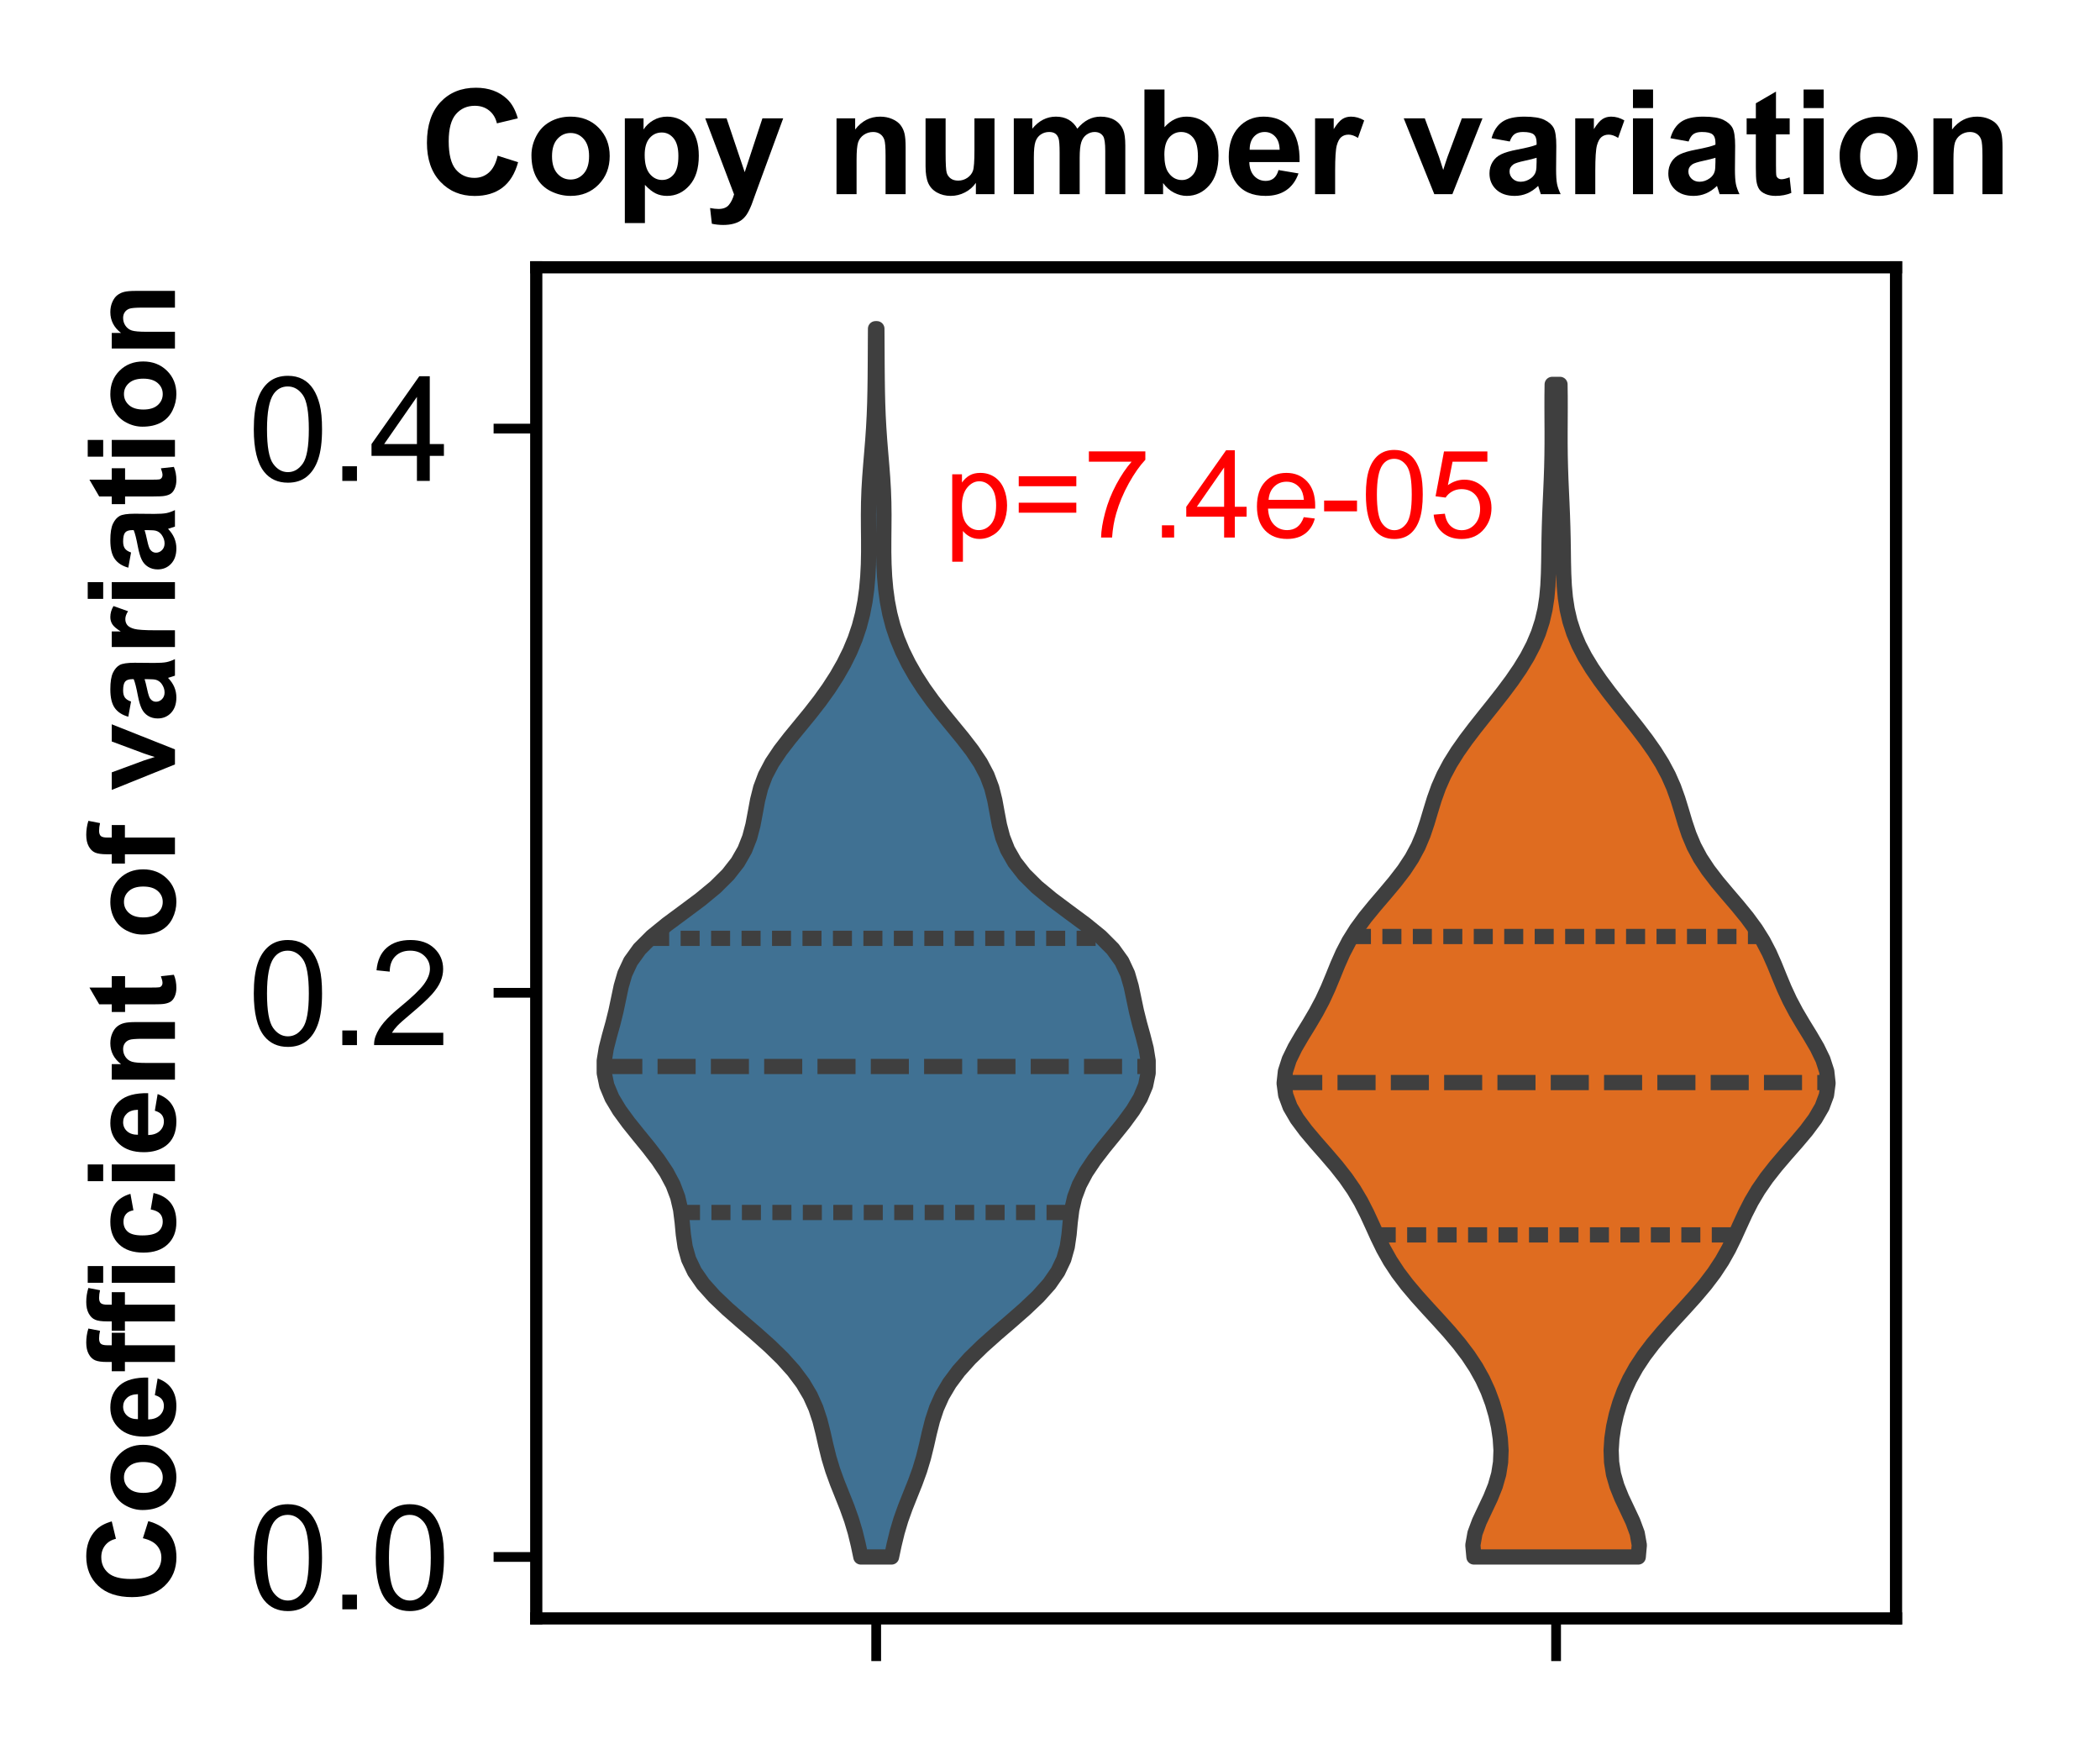
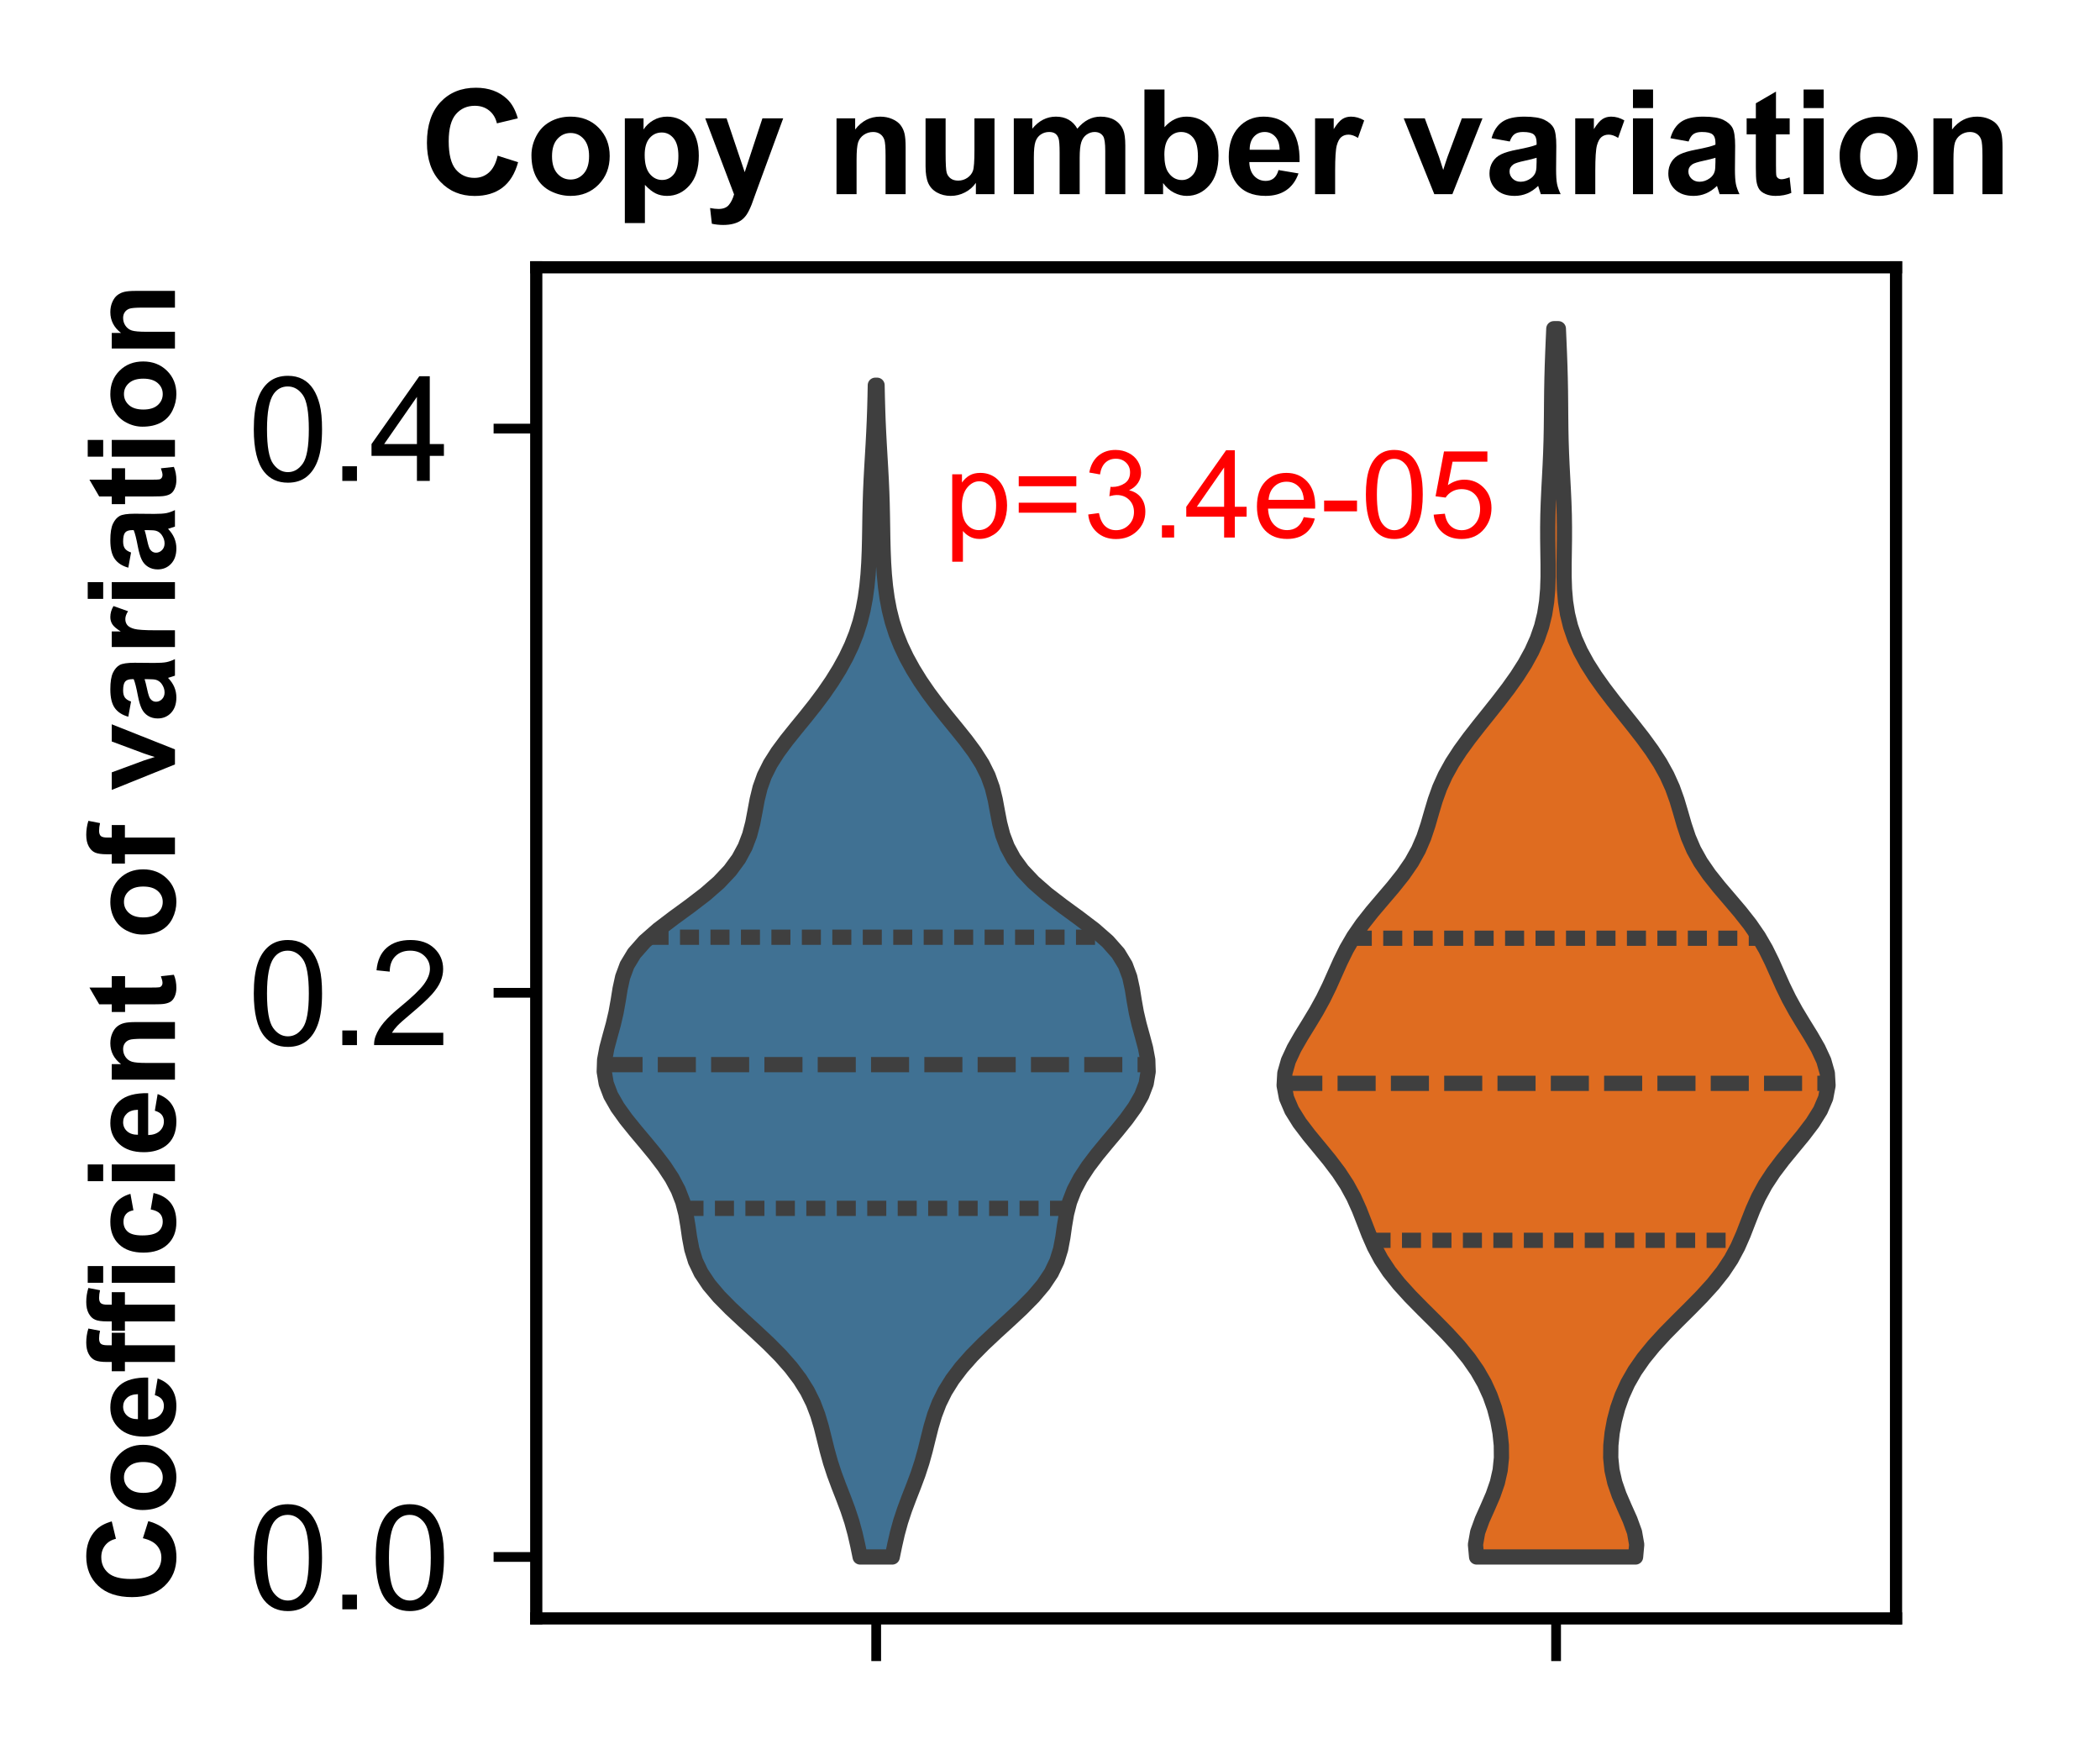
<svg xmlns="http://www.w3.org/2000/svg" xmlns:xlink="http://www.w3.org/1999/xlink" width="172.351pt" height="143.516pt" viewBox="0 0 172.351 143.516" version="1.1">
  <defs>
    <style type="text/css">*{stroke-linejoin: round; stroke-linecap: butt}</style>
  </defs>
  <g id="figure_1">
    <g id="patch_1">
      <path d="M 0 143.516  L 172.351 143.516  L 172.351 0  L 0 0  L 0 143.516  z " style="fill: none" />
    </g>
    <g id="axes_1">
      <g id="patch_2">
        <path d="M 44.011 132.816  L 155.611 132.816  L 155.611 21.936  L 44.011 21.936  L 44.011 132.816  z " style="fill: none" />
      </g>
      <g id="PolyCollection_1">
        <defs>
-           <path id="m19344bfa70" d="M 73.168 -15.74  L 70.654 -15.74  L 70.438 -16.758  L 70.19 -17.776  L 69.886 -18.795  L 69.522 -19.813  L 69.117 -20.831  L 68.71 -21.849  L 68.341 -22.867  L 68.033 -23.885  L 67.781 -24.904  L 67.551 -25.922  L 67.294 -26.94  L 66.958 -27.958  L 66.501 -28.976  L 65.898 -29.995  L 65.137 -31.013  L 64.224 -32.031  L 63.179 -33.049  L 62.038 -34.067  L 60.853 -35.085  L 59.69 -36.104  L 58.62 -37.122  L 57.708 -38.14  L 57.001 -39.158  L 56.517 -40.176  L 56.23 -41.195  L 56.082 -42.213  L 55.987 -43.231  L 55.858 -44.249  L 55.623 -45.267  L 55.239 -46.285  L 54.697 -47.304  L 54.017 -48.322  L 53.236 -49.34  L 52.406 -50.358  L 51.587 -51.376  L 50.84 -52.395  L 50.229 -53.413  L 49.803 -54.431  L 49.593 -55.449  L 49.591 -56.467  L 49.756 -57.485  L 50.017 -58.504  L 50.301 -59.522  L 50.554 -60.54  L 50.769 -61.558  L 50.983 -62.576  L 51.279 -63.595  L 51.754 -64.613  L 52.486 -65.631  L 53.501 -66.649  L 54.752 -67.667  L 56.128 -68.685  L 57.493 -69.704  L 58.725 -70.722  L 59.75 -71.74  L 60.547 -72.758  L 61.128 -73.776  L 61.529 -74.795  L 61.797 -75.813  L 61.989 -76.831  L 62.177 -77.849  L 62.433 -78.867  L 62.816 -79.885  L 63.353 -80.904  L 64.035 -81.922  L 64.821 -82.94  L 65.656 -83.958  L 66.49 -84.976  L 67.283 -85.995  L 68.013 -87.013  L 68.671 -88.031  L 69.253 -89.049  L 69.757 -90.067  L 70.18 -91.085  L 70.523 -92.104  L 70.79 -93.122  L 70.989 -94.14  L 71.129 -95.158  L 71.22 -96.176  L 71.272 -97.195  L 71.292 -98.213  L 71.291 -99.231  L 71.281 -100.249  L 71.276 -101.267  L 71.288 -102.285  L 71.323 -103.304  L 71.384 -104.322  L 71.462 -105.34  L 71.547 -106.358  L 71.63 -107.376  L 71.7 -108.395  L 71.754 -109.413  L 71.792 -110.431  L 71.816 -111.449  L 71.831 -112.467  L 71.839 -113.485  L 71.845 -114.504  L 71.85 -115.522  L 71.857 -116.54  L 71.966 -116.54  L 71.966 -116.54  L 71.972 -115.522  L 71.978 -114.504  L 71.983 -113.485  L 71.992 -112.467  L 72.006 -111.449  L 72.03 -110.431  L 72.068 -109.413  L 72.123 -108.395  L 72.193 -107.376  L 72.275 -106.358  L 72.361 -105.34  L 72.439 -104.322  L 72.499 -103.304  L 72.535 -102.285  L 72.547 -101.267  L 72.541 -100.249  L 72.532 -99.231  L 72.53 -98.213  L 72.551 -97.195  L 72.602 -96.176  L 72.694 -95.158  L 72.834 -94.14  L 73.032 -93.122  L 73.299 -92.104  L 73.643 -91.085  L 74.066 -90.067  L 74.57 -89.049  L 75.151 -88.031  L 75.809 -87.013  L 76.54 -85.995  L 77.333 -84.976  L 78.166 -83.958  L 79.002 -82.94  L 79.788 -81.922  L 80.47 -80.904  L 81.007 -79.885  L 81.39 -78.867  L 81.646 -77.849  L 81.833 -76.831  L 82.025 -75.813  L 82.293 -74.795  L 82.694 -73.776  L 83.276 -72.758  L 84.072 -71.74  L 85.098 -70.722  L 86.33 -69.704  L 87.694 -68.685  L 89.07 -67.667  L 90.321 -66.649  L 91.336 -65.631  L 92.069 -64.613  L 92.544 -63.595  L 92.839 -62.576  L 93.054 -61.558  L 93.268 -60.54  L 93.522 -59.522  L 93.805 -58.504  L 94.066 -57.485  L 94.231 -56.467  L 94.23 -55.449  L 94.019 -54.431  L 93.594 -53.413  L 92.982 -52.395  L 92.236 -51.376  L 91.417 -50.358  L 90.587 -49.34  L 89.806 -48.322  L 89.125 -47.304  L 88.583 -46.285  L 88.2 -45.267  L 87.964 -44.249  L 87.835 -43.231  L 87.741 -42.213  L 87.592 -41.195  L 87.306 -40.176  L 86.821 -39.158  L 86.115 -38.14  L 85.203 -37.122  L 84.132 -36.104  L 82.969 -35.085  L 81.785 -34.067  L 80.644 -33.049  L 79.599 -32.031  L 78.685 -31.013  L 77.925 -29.995  L 77.321 -28.976  L 76.865 -27.958  L 76.529 -26.94  L 76.271 -25.922  L 76.041 -24.904  L 75.789 -23.885  L 75.482 -22.867  L 75.113 -21.849  L 74.705 -20.831  L 74.3 -19.813  L 73.936 -18.795  L 73.633 -17.776  L 73.385 -16.758  L 73.168 -15.74  z " style="stroke: #3f3f3f; stroke-width: 1.25" />
+           <path id="mb1e02fac9f" d="M 73.228 -15.74  L 70.595 -15.74  L 70.394 -16.711  L 70.171 -17.683  L 69.905 -18.654  L 69.584 -19.625  L 69.219 -20.597  L 68.839 -21.568  L 68.478 -22.539  L 68.16 -23.511  L 67.889 -24.482  L 67.649 -25.453  L 67.405 -26.425  L 67.116 -27.396  L 66.746 -28.367  L 66.265 -29.339  L 65.659 -30.31  L 64.924 -31.281  L 64.067 -32.253  L 63.105 -33.224  L 62.071 -34.195  L 61.007 -35.167  L 59.967 -36.138  L 59.01 -37.109  L 58.189 -38.081  L 57.541 -39.052  L 57.077 -40.023  L 56.777 -40.994  L 56.593 -41.966  L 56.454 -42.937  L 56.29 -43.908  L 56.039 -44.88  L 55.664 -45.851  L 55.152 -46.822  L 54.515 -47.794  L 53.777 -48.765  L 52.977 -49.736  L 52.16 -50.708  L 51.375 -51.679  L 50.678 -52.65  L 50.123 -53.622  L 49.754 -54.593  L 49.591 -55.564  L 49.623 -56.536  L 49.804 -57.507  L 50.064 -58.478  L 50.333 -59.45  L 50.56 -60.421  L 50.735 -61.392  L 50.891 -62.364  L 51.103 -63.335  L 51.462 -64.306  L 52.05 -65.278  L 52.908 -66.249  L 54.016 -67.22  L 55.293 -68.192  L 56.624 -69.163  L 57.89 -70.134  L 59.003 -71.106  L 59.917 -72.077  L 60.629 -73.048  L 61.154 -74.02  L 61.524 -74.991  L 61.778 -75.962  L 61.964 -76.934  L 62.145 -77.905  L 62.383 -78.876  L 62.73 -79.848  L 63.215 -80.819  L 63.832 -81.79  L 64.553 -82.762  L 65.333 -83.733  L 66.127 -84.704  L 66.898 -85.676  L 67.623 -86.647  L 68.289 -87.618  L 68.891 -88.59  L 69.425 -89.561  L 69.886 -90.532  L 70.273 -91.503  L 70.586 -92.475  L 70.83 -93.446  L 71.014 -94.417  L 71.148 -95.389  L 71.242 -96.36  L 71.306 -97.331  L 71.346 -98.303  L 71.37 -99.274  L 71.387 -100.245  L 71.402 -101.217  L 71.424 -102.188  L 71.455 -103.159  L 71.498 -104.131  L 71.55 -105.102  L 71.607 -106.073  L 71.664 -107.045  L 71.715 -108.016  L 71.759 -108.987  L 71.794 -109.959  L 71.82 -110.93  L 71.84 -111.901  L 71.982 -111.901  L 71.982 -111.901  L 72.002 -110.93  L 72.029 -109.959  L 72.063 -108.987  L 72.107 -108.016  L 72.159 -107.045  L 72.215 -106.073  L 72.272 -105.102  L 72.324 -104.131  L 72.367 -103.159  L 72.399 -102.188  L 72.42 -101.217  L 72.436 -100.245  L 72.452 -99.274  L 72.477 -98.303  L 72.517 -97.331  L 72.58 -96.36  L 72.674 -95.389  L 72.808 -94.417  L 72.992 -93.446  L 73.236 -92.475  L 73.549 -91.503  L 73.936 -90.532  L 74.398 -89.561  L 74.932 -88.59  L 75.533 -87.618  L 76.2 -86.647  L 76.925 -85.676  L 77.696 -84.704  L 78.489 -83.733  L 79.269 -82.762  L 79.99 -81.79  L 80.608 -80.819  L 81.092 -79.848  L 81.44 -78.876  L 81.678 -77.905  L 81.858 -76.934  L 82.045 -75.962  L 82.298 -74.991  L 82.668 -74.02  L 83.194 -73.048  L 83.905 -72.077  L 84.82 -71.106  L 85.932 -70.134  L 87.198 -69.163  L 88.529 -68.192  L 89.807 -67.22  L 90.915 -66.249  L 91.773 -65.278  L 92.361 -64.306  L 92.72 -63.335  L 92.931 -62.364  L 93.088 -61.392  L 93.262 -60.421  L 93.49 -59.45  L 93.758 -58.478  L 94.018 -57.507  L 94.199 -56.536  L 94.231 -55.564  L 94.069 -54.593  L 93.7 -53.622  L 93.145 -52.65  L 92.447 -51.679  L 91.663 -50.708  L 90.845 -49.736  L 90.045 -48.765  L 89.308 -47.794  L 88.67 -46.822  L 88.158 -45.851  L 87.783 -44.88  L 87.533 -43.908  L 87.368 -42.937  L 87.23 -41.966  L 87.045 -40.994  L 86.746 -40.023  L 86.282 -39.052  L 85.634 -38.081  L 84.812 -37.109  L 83.855 -36.138  L 82.816 -35.167  L 81.752 -34.195  L 80.717 -33.224  L 79.756 -32.253  L 78.898 -31.281  L 78.163 -30.31  L 77.557 -29.339  L 77.077 -28.367  L 76.706 -27.396  L 76.417 -26.425  L 76.173 -25.453  L 75.933 -24.482  L 75.663 -23.511  L 75.345 -22.539  L 74.983 -21.568  L 74.603 -20.597  L 74.239 -19.625  L 73.918 -18.654  L 73.651 -17.683  L 73.429 -16.711  L 73.228 -15.74  z " style="stroke: #3f3f3f; stroke-width: 1.25" />
        </defs>
-         <g clip-path="url(#p2be1a189e9)">
-           <use xlink:href="#m19344bfa70" x="0" y="143.516" style="fill: #407193; stroke: #3f3f3f; stroke-width: 1.25" />
+         <g clip-path="url(#p1a99ad2fed)">
+           <use xlink:href="#mb1e02fac9f" x="0" y="143.516" style="fill: #407193; stroke: #3f3f3f; stroke-width: 1.25" />
        </g>
      </g>
      <g id="PolyCollection_2">
        <defs>
-           <path id="m032dcdad24" d="M 134.453 -15.74  L 120.97 -15.74  L 120.881 -16.712  L 121.053 -17.684  L 121.414 -18.656  L 121.871 -19.628  L 122.331 -20.6  L 122.722 -21.572  L 123.001 -22.544  L 123.155 -23.516  L 123.193 -24.488  L 123.131 -25.46  L 122.988 -26.432  L 122.773 -27.404  L 122.488 -28.376  L 122.127 -29.348  L 121.681 -30.32  L 121.139 -31.292  L 120.498 -32.264  L 119.76 -33.236  L 118.942 -34.208  L 118.067 -35.18  L 117.172 -36.152  L 116.295 -37.125  L 115.473 -38.097  L 114.735 -39.069  L 114.095 -40.041  L 113.549 -41.013  L 113.074 -41.985  L 112.634 -42.957  L 112.186 -43.929  L 111.69 -44.901  L 111.113 -45.873  L 110.441 -46.845  L 109.677 -47.817  L 108.846 -48.789  L 107.993 -49.761  L 107.172 -50.733  L 106.449 -51.705  L 105.882 -52.677  L 105.52 -53.649  L 105.391 -54.621  L 105.497 -55.593  L 105.811 -56.565  L 106.284 -57.537  L 106.851 -58.509  L 107.448 -59.481  L 108.02 -60.453  L 108.536 -61.425  L 108.986 -62.397  L 109.39 -63.369  L 109.784 -64.341  L 110.214 -65.313  L 110.721 -66.285  L 111.329 -67.257  L 112.042 -68.229  L 112.837 -69.201  L 113.669 -70.173  L 114.484 -71.145  L 115.232 -72.117  L 115.873 -73.089  L 116.394 -74.061  L 116.802 -75.033  L 117.129 -76.005  L 117.419 -76.977  L 117.718 -77.949  L 118.068 -78.922  L 118.497 -79.894  L 119.017 -80.866  L 119.627 -81.838  L 120.312 -82.81  L 121.051 -83.782  L 121.822 -84.754  L 122.6 -85.726  L 123.361 -86.698  L 124.086 -87.67  L 124.752 -88.642  L 125.345 -89.614  L 125.849 -90.586  L 126.26 -91.558  L 126.574 -92.53  L 126.801 -93.502  L 126.95 -94.474  L 127.039 -95.446  L 127.086 -96.418  L 127.109 -97.39  L 127.123 -98.362  L 127.138 -99.334  L 127.161 -100.306  L 127.194 -101.278  L 127.235 -102.25  L 127.279 -103.222  L 127.32 -104.194  L 127.354 -105.166  L 127.376 -106.138  L 127.386 -107.11  L 127.387 -108.082  L 127.382 -109.054  L 127.378 -110.026  L 127.379 -110.998  L 127.391 -111.97  L 128.031 -111.97  L 128.031 -111.97  L 128.043 -110.998  L 128.045 -110.026  L 128.041 -109.054  L 128.036 -108.082  L 128.036 -107.11  L 128.046 -106.138  L 128.069 -105.166  L 128.102 -104.194  L 128.144 -103.222  L 128.188 -102.25  L 128.228 -101.278  L 128.261 -100.306  L 128.285 -99.334  L 128.3 -98.362  L 128.313 -97.39  L 128.336 -96.418  L 128.383 -95.446  L 128.473 -94.474  L 128.622 -93.502  L 128.848 -92.53  L 129.163 -91.558  L 129.573 -90.586  L 130.078 -89.614  L 130.67 -88.642  L 131.337 -87.67  L 132.061 -86.698  L 132.823 -85.726  L 133.601 -84.754  L 134.371 -83.782  L 135.111 -82.81  L 135.795 -81.838  L 136.405 -80.866  L 136.926 -79.894  L 137.355 -78.922  L 137.704 -77.949  L 138.004 -76.977  L 138.293 -76.005  L 138.62 -75.033  L 139.029 -74.061  L 139.549 -73.089  L 140.191 -72.117  L 140.938 -71.145  L 141.754 -70.173  L 142.586 -69.201  L 143.38 -68.229  L 144.093 -67.257  L 144.702 -66.285  L 145.208 -65.313  L 145.638 -64.341  L 146.032 -63.369  L 146.436 -62.397  L 146.887 -61.425  L 147.402 -60.453  L 147.975 -59.481  L 148.572 -58.509  L 149.139 -57.537  L 149.611 -56.565  L 149.925 -55.593  L 150.031 -54.621  L 149.903 -53.649  L 149.541 -52.677  L 148.974 -51.705  L 148.25 -50.733  L 147.43 -49.761  L 146.576 -48.789  L 145.746 -47.817  L 144.982 -46.845  L 144.309 -45.873  L 143.732 -44.901  L 143.236 -43.929  L 142.789 -42.957  L 142.349 -41.985  L 141.874 -41.013  L 141.327 -40.041  L 140.687 -39.069  L 139.95 -38.097  L 139.128 -37.125  L 138.251 -36.152  L 137.355 -35.18  L 136.481 -34.208  L 135.662 -33.236  L 134.925 -32.264  L 134.283 -31.292  L 133.742 -30.32  L 133.295 -29.348  L 132.935 -28.376  L 132.65 -27.404  L 132.435 -26.432  L 132.291 -25.46  L 132.23 -24.488  L 132.267 -23.516  L 132.421 -22.544  L 132.701 -21.572  L 133.092 -20.6  L 133.552 -19.628  L 134.009 -18.656  L 134.37 -17.684  L 134.541 -16.712  L 134.453 -15.74  z " style="stroke: #3f3f3f; stroke-width: 1.25" />
+           <path id="m1fbdd0510a" d="M 134.234 -15.74  L 121.189 -15.74  L 121.095 -16.758  L 121.275 -17.776  L 121.645 -18.795  L 122.1 -19.813  L 122.54 -20.831  L 122.893 -21.849  L 123.123 -22.867  L 123.226 -23.885  L 123.217 -24.904  L 123.112 -25.922  L 122.925 -26.94  L 122.656 -27.958  L 122.296 -28.976  L 121.832 -29.995  L 121.249 -31.013  L 120.542 -32.031  L 119.713 -33.049  L 118.781 -34.067  L 117.779 -35.085  L 116.752 -36.104  L 115.751 -37.122  L 114.826 -38.14  L 114.017 -39.158  L 113.342 -40.176  L 112.796 -41.195  L 112.35 -42.213  L 111.956 -43.231  L 111.557 -44.249  L 111.099 -45.267  L 110.543 -46.285  L 109.875 -47.304  L 109.104 -48.322  L 108.27 -49.34  L 107.43 -50.358  L 106.655 -51.376  L 106.02 -52.395  L 105.585 -53.413  L 105.391 -54.431  L 105.45 -55.449  L 105.74 -56.467  L 106.212 -57.485  L 106.798 -58.504  L 107.427 -59.522  L 108.04 -60.54  L 108.599 -61.558  L 109.097 -62.576  L 109.552 -63.595  L 110.007 -64.613  L 110.509 -65.631  L 111.101 -66.649  L 111.803 -67.667  L 112.605 -68.685  L 113.47 -69.704  L 114.338 -70.722  L 115.149 -71.74  L 115.851 -72.758  L 116.417 -73.776  L 116.854 -74.795  L 117.194 -75.813  L 117.487 -76.831  L 117.792 -77.849  L 118.157 -78.867  L 118.616 -79.885  L 119.18 -80.904  L 119.843 -81.922  L 120.585 -82.94  L 121.378 -83.958  L 122.194 -84.976  L 123.003 -85.995  L 123.782 -87.013  L 124.506 -88.031  L 125.155 -89.049  L 125.713 -90.067  L 126.17 -91.085  L 126.522 -92.104  L 126.773 -93.122  L 126.934 -94.14  L 127.022 -95.158  L 127.056 -96.176  L 127.056 -97.195  L 127.041 -98.213  L 127.027 -99.231  L 127.025 -100.249  L 127.04 -101.267  L 127.073 -102.285  L 127.12 -103.304  L 127.174 -104.322  L 127.227 -105.34  L 127.272 -106.358  L 127.304 -107.376  L 127.324 -108.395  L 127.336 -109.413  L 127.344 -110.431  L 127.355 -111.449  L 127.374 -112.467  L 127.402 -113.485  L 127.439 -114.504  L 127.481 -115.522  L 127.526 -116.54  L 127.897 -116.54  L 127.897 -116.54  L 127.941 -115.522  L 127.984 -114.504  L 128.021 -113.485  L 128.049 -112.467  L 128.068 -111.449  L 128.079 -110.431  L 128.087 -109.413  L 128.098 -108.395  L 128.118 -107.376  L 128.151 -106.358  L 128.196 -105.34  L 128.249 -104.322  L 128.303 -103.304  L 128.35 -102.285  L 128.383 -101.267  L 128.397 -100.249  L 128.395 -99.231  L 128.381 -98.213  L 128.366 -97.195  L 128.367 -96.176  L 128.4 -95.158  L 128.488 -94.14  L 128.65 -93.122  L 128.901 -92.104  L 129.253 -91.085  L 129.71 -90.067  L 130.268 -89.049  L 130.917 -88.031  L 131.641 -87.013  L 132.419 -85.995  L 133.229 -84.976  L 134.044 -83.958  L 134.838 -82.94  L 135.58 -81.922  L 136.243 -80.904  L 136.807 -79.885  L 137.266 -78.867  L 137.631 -77.849  L 137.935 -76.831  L 138.229 -75.813  L 138.568 -74.795  L 139.005 -73.776  L 139.572 -72.758  L 140.273 -71.74  L 141.084 -70.722  L 141.953 -69.704  L 142.818 -68.685  L 143.62 -67.667  L 144.322 -66.649  L 144.913 -65.631  L 145.416 -64.613  L 145.87 -63.595  L 146.326 -62.576  L 146.823 -61.558  L 147.382 -60.54  L 147.995 -59.522  L 148.625 -58.504  L 149.211 -57.485  L 149.683 -56.467  L 149.972 -55.449  L 150.031 -54.431  L 149.838 -53.413  L 149.403 -52.395  L 148.767 -51.376  L 147.993 -50.358  L 147.153 -49.34  L 146.318 -48.322  L 145.548 -47.304  L 144.879 -46.285  L 144.324 -45.267  L 143.866 -44.249  L 143.466 -43.231  L 143.072 -42.213  L 142.626 -41.195  L 142.081 -40.176  L 141.406 -39.158  L 140.597 -38.14  L 139.672 -37.122  L 138.671 -36.104  L 137.644 -35.085  L 136.641 -34.067  L 135.71 -33.049  L 134.881 -32.031  L 134.173 -31.013  L 133.591 -29.995  L 133.127 -28.976  L 132.767 -27.958  L 132.498 -26.94  L 132.31 -25.922  L 132.206 -24.904  L 132.196 -23.885  L 132.299 -22.867  L 132.53 -21.849  L 132.882 -20.831  L 133.322 -19.813  L 133.777 -18.795  L 134.148 -17.776  L 134.327 -16.758  L 134.234 -15.74  z " style="stroke: #3f3f3f; stroke-width: 1.25" />
        </defs>
-         <g clip-path="url(#p2be1a189e9)">
-           <use xlink:href="#m032dcdad24" x="0" y="143.516" style="fill: #df6c20; stroke: #3f3f3f; stroke-width: 1.25" />
+         <g clip-path="url(#p1a99ad2fed)">
+           <use xlink:href="#m1fbdd0510a" x="0" y="143.516" style="fill: #df6c20; stroke: #3f3f3f; stroke-width: 1.25" />
        </g>
      </g>
      <g id="matplotlib.axis_1">
        <g id="xtick_1">
          <g id="line2d_1">
            <defs>
-               <path id="m6b94bd5a6d" d="M 0 0  L 0 3.5  " style="stroke: #000000; stroke-width: 0.8" />
+               <path id="m3a2d990d40" d="M 0 0  L 0 3.5  " style="stroke: #000000; stroke-width: 0.8" />
            </defs>
            <g>
-               <use xlink:href="#m6b94bd5a6d" x="71.911" y="132.816" style="stroke: #000000; stroke-width: 0.8" />
+               <use xlink:href="#m3a2d990d40" x="71.911" y="132.816" style="stroke: #000000; stroke-width: 0.8" />
            </g>
          </g>
        </g>
        <g id="xtick_2">
          <g id="line2d_2">
            <g>
-               <use xlink:href="#m6b94bd5a6d" x="127.711" y="132.816" style="stroke: #000000; stroke-width: 0.8" />
+               <use xlink:href="#m3a2d990d40" x="127.711" y="132.816" style="stroke: #000000; stroke-width: 0.8" />
            </g>
          </g>
        </g>
      </g>
      <g id="matplotlib.axis_2">
        <g id="ytick_1">
          <g id="line2d_3">
            <defs>
-               <path id="md34a0c1a62" d="M 0 0  L -3.5 0  " style="stroke: #000000; stroke-width: 0.8" />
+               <path id="me70d39be99" d="M 0 0  L -3.5 0  " style="stroke: #000000; stroke-width: 0.8" />
            </defs>
            <g>
-               <use xlink:href="#md34a0c1a62" x="44.011" y="127.776" style="stroke: #000000; stroke-width: 0.8" />
+               <use xlink:href="#me70d39be99" x="44.011" y="127.776" style="stroke: #000000; stroke-width: 0.8" />
            </g>
          </g>
          <g id="text_1">
            <g transform="translate(20.33125 132.0703) scale(0.12 -0.12)">
              <defs>
                <path id="ArialMT-30" d="M 266 2259  Q 266 3072 433 3567  Q 600 4063 929 4331  Q 1259 4600 1759 4600  Q 2128 4600 2406 4451  Q 2684 4303 2865 4023  Q 3047 3744 3150 3342  Q 3253 2941 3253 2259  Q 3253 1453 3087 958  Q 2922 463 2592 192  Q 2263 -78 1759 -78  Q 1097 -78 719 397  Q 266 969 266 2259  z M 844 2259  Q 844 1131 1108 757  Q 1372 384 1759 384  Q 2147 384 2411 759  Q 2675 1134 2675 2259  Q 2675 3391 2411 3762  Q 2147 4134 1753 4134  Q 1366 4134 1134 3806  Q 844 3388 844 2259  z " transform="scale(0.015625)" />
                <path id="ArialMT-2e" d="M 581 0  L 581 641  L 1222 641  L 1222 0  L 581 0  z " transform="scale(0.015625)" />
              </defs>
              <use xlink:href="#ArialMT-30" />
              <use xlink:href="#ArialMT-2e" x="55.615" />
              <use xlink:href="#ArialMT-30" x="83.398" />
            </g>
          </g>
        </g>
        <g id="ytick_2">
          <g id="line2d_4">
            <g>
-               <use xlink:href="#md34a0c1a62" x="44.011" y="81.474" style="stroke: #000000; stroke-width: 0.8" />
+               <use xlink:href="#me70d39be99" x="44.011" y="81.474" style="stroke: #000000; stroke-width: 0.8" />
            </g>
          </g>
          <g id="text_2">
            <g transform="translate(20.33125 85.76848) scale(0.12 -0.12)">
              <defs>
                <path id="ArialMT-32" d="M 3222 541  L 3222 0  L 194 0  Q 188 203 259 391  Q 375 700 629 1000  Q 884 1300 1366 1694  Q 2113 2306 2375 2664  Q 2638 3022 2638 3341  Q 2638 3675 2398 3904  Q 2159 4134 1775 4134  Q 1369 4134 1125 3890  Q 881 3647 878 3216  L 300 3275  Q 359 3922 746 4261  Q 1134 4600 1788 4600  Q 2447 4600 2831 4234  Q 3216 3869 3216 3328  Q 3216 3053 3103 2787  Q 2991 2522 2730 2228  Q 2469 1934 1863 1422  Q 1356 997 1212 845  Q 1069 694 975 541  L 3222 541  z " transform="scale(0.015625)" />
              </defs>
              <use xlink:href="#ArialMT-30" />
              <use xlink:href="#ArialMT-2e" x="55.615" />
              <use xlink:href="#ArialMT-32" x="83.398" />
            </g>
          </g>
        </g>
        <g id="ytick_3">
          <g id="line2d_5">
            <g>
-               <use xlink:href="#md34a0c1a62" x="44.011" y="35.172" style="stroke: #000000; stroke-width: 0.8" />
+               <use xlink:href="#me70d39be99" x="44.011" y="35.172" style="stroke: #000000; stroke-width: 0.8" />
            </g>
          </g>
          <g id="text_3">
            <g transform="translate(20.33125 39.46664) scale(0.12 -0.12)">
              <defs>
                <path id="ArialMT-34" d="M 2069 0  L 2069 1097  L 81 1097  L 81 1613  L 2172 4581  L 2631 4581  L 2631 1613  L 3250 1613  L 3250 1097  L 2631 1097  L 2631 0  L 2069 0  z M 2069 1613  L 2069 3678  L 634 1613  L 2069 1613  z " transform="scale(0.015625)" />
              </defs>
              <use xlink:href="#ArialMT-30" />
              <use xlink:href="#ArialMT-2e" x="55.615" />
              <use xlink:href="#ArialMT-34" x="83.398" />
            </g>
          </g>
        </g>
        <g id="text_4">
          <g transform="translate(14.35781 131.5436) rotate(-90) scale(0.1 -0.1)">
            <defs>
              <path id="Arial-BoldMT-43" d="M 3397 1684  L 4294 1400  Q 4088 650 3608 286  Q 3128 -78 2391 -78  Q 1478 -78 890 545  Q 303 1169 303 2250  Q 303 3394 893 4026  Q 1484 4659 2447 4659  Q 3288 4659 3813 4163  Q 4125 3869 4281 3319  L 3366 3100  Q 3284 3456 3026 3662  Q 2769 3869 2400 3869  Q 1891 3869 1573 3503  Q 1256 3138 1256 2319  Q 1256 1450 1568 1081  Q 1881 713 2381 713  Q 2750 713 3015 947  Q 3281 1181 3397 1684  z " transform="scale(0.015625)" />
              <path id="Arial-BoldMT-6f" d="M 256 1706  Q 256 2144 472 2553  Q 688 2963 1083 3178  Q 1478 3394 1966 3394  Q 2719 3394 3200 2905  Q 3681 2416 3681 1669  Q 3681 916 3195 420  Q 2709 -75 1972 -75  Q 1516 -75 1102 131  Q 688 338 472 736  Q 256 1134 256 1706  z M 1156 1659  Q 1156 1166 1390 903  Q 1625 641 1969 641  Q 2313 641 2545 903  Q 2778 1166 2778 1666  Q 2778 2153 2545 2415  Q 2313 2678 1969 2678  Q 1625 2678 1390 2415  Q 1156 2153 1156 1659  z " transform="scale(0.015625)" />
              <path id="Arial-BoldMT-65" d="M 2381 1056  L 3256 909  Q 3088 428 2723 176  Q 2359 -75 1813 -75  Q 947 -75 531 491  Q 203 944 203 1634  Q 203 2459 634 2926  Q 1066 3394 1725 3394  Q 2466 3394 2894 2905  Q 3322 2416 3303 1406  L 1103 1406  Q 1113 1016 1316 798  Q 1519 581 1822 581  Q 2028 581 2168 693  Q 2309 806 2381 1056  z M 2431 1944  Q 2422 2325 2234 2523  Q 2047 2722 1778 2722  Q 1491 2722 1303 2513  Q 1116 2303 1119 1944  L 2431 1944  z " transform="scale(0.015625)" />
              <path id="Arial-BoldMT-66" d="M 75 3319  L 563 3319  L 563 3569  Q 563 3988 652 4194  Q 741 4400 980 4529  Q 1219 4659 1584 4659  Q 1959 4659 2319 4547  L 2200 3934  Q 1991 3984 1797 3984  Q 1606 3984 1523 3895  Q 1441 3806 1441 3553  L 1441 3319  L 2097 3319  L 2097 2628  L 1441 2628  L 1441 0  L 563 0  L 563 2628  L 75 2628  L 75 3319  z " transform="scale(0.015625)" />
              <path id="Arial-BoldMT-69" d="M 459 3769  L 459 4581  L 1338 4581  L 1338 3769  L 459 3769  z M 459 0  L 459 3319  L 1338 3319  L 1338 0  L 459 0  z " transform="scale(0.015625)" />
              <path id="Arial-BoldMT-63" d="M 3353 2338  L 2488 2181  Q 2444 2441 2289 2572  Q 2134 2703 1888 2703  Q 1559 2703 1364 2476  Q 1169 2250 1169 1719  Q 1169 1128 1367 884  Q 1566 641 1900 641  Q 2150 641 2309 783  Q 2469 925 2534 1272  L 3397 1125  Q 3263 531 2881 228  Q 2500 -75 1859 -75  Q 1131 -75 698 384  Q 266 844 266 1656  Q 266 2478 700 2936  Q 1134 3394 1875 3394  Q 2481 3394 2839 3133  Q 3197 2872 3353 2338  z " transform="scale(0.015625)" />
              <path id="Arial-BoldMT-6e" d="M 3478 0  L 2600 0  L 2600 1694  Q 2600 2231 2544 2389  Q 2488 2547 2361 2634  Q 2234 2722 2056 2722  Q 1828 2722 1647 2597  Q 1466 2472 1398 2265  Q 1331 2059 1331 1503  L 1331 0  L 453 0  L 453 3319  L 1269 3319  L 1269 2831  Q 1703 3394 2363 3394  Q 2653 3394 2893 3289  Q 3134 3184 3257 3021  Q 3381 2859 3429 2653  Q 3478 2447 3478 2063  L 3478 0  z " transform="scale(0.015625)" />
              <path id="Arial-BoldMT-74" d="M 1981 3319  L 1981 2619  L 1381 2619  L 1381 1281  Q 1381 875 1398 808  Q 1416 741 1477 697  Q 1538 653 1625 653  Q 1747 653 1978 738  L 2053 56  Q 1747 -75 1359 -75  Q 1122 -75 931 4  Q 741 84 652 211  Q 563 338 528 553  Q 500 706 500 1172  L 500 2619  L 97 2619  L 97 3319  L 500 3319  L 500 3978  L 1381 4491  L 1381 3319  L 1981 3319  z " transform="scale(0.015625)" />
              <path id="Arial-BoldMT-20" transform="scale(0.015625)" />
              <path id="Arial-BoldMT-76" d="M 1372 0  L 34 3319  L 956 3319  L 1581 1625  L 1763 1059  Q 1834 1275 1853 1344  Q 1897 1484 1947 1625  L 2578 3319  L 3481 3319  L 2163 0  L 1372 0  z " transform="scale(0.015625)" />
              <path id="Arial-BoldMT-61" d="M 1116 2306  L 319 2450  Q 453 2931 781 3162  Q 1109 3394 1756 3394  Q 2344 3394 2631 3255  Q 2919 3116 3036 2902  Q 3153 2688 3153 2116  L 3144 1091  Q 3144 653 3186 445  Q 3228 238 3344 0  L 2475 0  Q 2441 88 2391 259  Q 2369 338 2359 363  Q 2134 144 1878 34  Q 1622 -75 1331 -75  Q 819 -75 523 203  Q 228 481 228 906  Q 228 1188 362 1408  Q 497 1628 739 1745  Q 981 1863 1438 1950  Q 2053 2066 2291 2166  L 2291 2253  Q 2291 2506 2166 2614  Q 2041 2722 1694 2722  Q 1459 2722 1328 2630  Q 1197 2538 1116 2306  z M 2291 1594  Q 2122 1538 1756 1459  Q 1391 1381 1278 1306  Q 1106 1184 1106 997  Q 1106 813 1243 678  Q 1381 544 1594 544  Q 1831 544 2047 700  Q 2206 819 2256 991  Q 2291 1103 2291 1419  L 2291 1594  z " transform="scale(0.015625)" />
              <path id="Arial-BoldMT-72" d="M 1300 0  L 422 0  L 422 3319  L 1238 3319  L 1238 2847  Q 1447 3181 1614 3287  Q 1781 3394 1994 3394  Q 2294 3394 2572 3228  L 2300 2463  Q 2078 2606 1888 2606  Q 1703 2606 1575 2504  Q 1447 2403 1373 2137  Q 1300 1872 1300 1025  L 1300 0  z " transform="scale(0.015625)" />
            </defs>
            <use xlink:href="#Arial-BoldMT-43" />
            <use xlink:href="#Arial-BoldMT-6f" x="72.217" />
            <use xlink:href="#Arial-BoldMT-65" x="133.301" />
            <use xlink:href="#Arial-BoldMT-66" x="188.916" />
            <use xlink:href="#Arial-BoldMT-66" x="222.217" />
            <use xlink:href="#Arial-BoldMT-69" x="255.518" />
            <use xlink:href="#Arial-BoldMT-63" x="283.301" />
            <use xlink:href="#Arial-BoldMT-69" x="338.916" />
            <use xlink:href="#Arial-BoldMT-65" x="366.699" />
            <use xlink:href="#Arial-BoldMT-6e" x="422.314" />
            <use xlink:href="#Arial-BoldMT-74" x="483.398" />
            <use xlink:href="#Arial-BoldMT-20" x="516.699" />
            <use xlink:href="#Arial-BoldMT-6f" x="544.482" />
            <use xlink:href="#Arial-BoldMT-66" x="605.566" />
            <use xlink:href="#Arial-BoldMT-20" x="638.867" />
            <use xlink:href="#Arial-BoldMT-76" x="666.65" />
            <use xlink:href="#Arial-BoldMT-61" x="722.266" />
            <use xlink:href="#Arial-BoldMT-72" x="777.881" />
            <use xlink:href="#Arial-BoldMT-69" x="816.797" />
            <use xlink:href="#Arial-BoldMT-61" x="844.58" />
            <use xlink:href="#Arial-BoldMT-74" x="900.195" />
            <use xlink:href="#Arial-BoldMT-69" x="933.496" />
            <use xlink:href="#Arial-BoldMT-6f" x="961.279" />
            <use xlink:href="#Arial-BoldMT-6e" x="1022.363" />
          </g>
        </g>
      </g>
      <g id="line2d_6">
-         <path d="M 55.889 99.506  L 87.934 99.506  " clip-path="url(#p2be1a189e9)" style="fill: none; stroke-dasharray: 1.562,0.938; stroke-dashoffset: 0; stroke: #3f3f3f; stroke-width: 1.25" />
+         <path d="M 56.176 99.165  L 87.647 99.165  " clip-path="url(#p1a99ad2fed)" style="fill: none; stroke-dasharray: 1.562,0.938; stroke-dashoffset: 0; stroke: #3f3f3f; stroke-width: 1.25" />
      </g>
      <g id="line2d_7">
-         <path d="M 49.592 87.52  L 94.231 87.52  " clip-path="url(#p2be1a189e9)" style="fill: none; stroke-dasharray: 3.125,1.25; stroke-dashoffset: 0; stroke: #3f3f3f; stroke-width: 1.25" />
+         <path d="M 49.611 87.37  L 94.212 87.37  " clip-path="url(#p1a99ad2fed)" style="fill: none; stroke-dasharray: 3.125,1.25; stroke-dashoffset: 0; stroke: #3f3f3f; stroke-width: 1.25" />
      </g>
      <g id="line2d_8">
-         <path d="M 53.36 77.008  L 90.463 77.008  " clip-path="url(#p2be1a189e9)" style="fill: none; stroke-dasharray: 1.562,0.938; stroke-dashoffset: 0; stroke: #3f3f3f; stroke-width: 1.25" />
+         <path d="M 53.309 76.915  L 90.514 76.915  " clip-path="url(#p1a99ad2fed)" style="fill: none; stroke-dasharray: 1.562,0.938; stroke-dashoffset: 0; stroke: #3f3f3f; stroke-width: 1.25" />
      </g>
      <g id="line2d_9">
-         <path d="M 112.988 101.342  L 142.434 101.342  " clip-path="url(#p2be1a189e9)" style="fill: none; stroke-dasharray: 1.562,0.938; stroke-dashoffset: 0; stroke: #3f3f3f; stroke-width: 1.25" />
+         <path d="M 112.563 101.788  L 142.86 101.788  " clip-path="url(#p1a99ad2fed)" style="fill: none; stroke-dasharray: 1.562,0.938; stroke-dashoffset: 0; stroke: #3f3f3f; stroke-width: 1.25" />
      </g>
      <g id="line2d_10">
-         <path d="M 105.397 88.839  L 150.025 88.839  " clip-path="url(#p2be1a189e9)" style="fill: none; stroke-dasharray: 3.125,1.25; stroke-dashoffset: 0; stroke: #3f3f3f; stroke-width: 1.25" />
+         <path d="M 105.402 88.904  L 150.021 88.904  " clip-path="url(#p1a99ad2fed)" style="fill: none; stroke-dasharray: 3.125,1.25; stroke-dashoffset: 0; stroke: #3f3f3f; stroke-width: 1.25" />
      </g>
      <g id="line2d_11">
-         <path d="M 110.954 76.857  L 144.468 76.857  " clip-path="url(#p2be1a189e9)" style="fill: none; stroke-dasharray: 1.562,0.938; stroke-dashoffset: 0; stroke: #3f3f3f; stroke-width: 1.25" />
+         <path d="M 111.024 76.999  L 144.398 76.999  " clip-path="url(#p1a99ad2fed)" style="fill: none; stroke-dasharray: 1.562,0.938; stroke-dashoffset: 0; stroke: #3f3f3f; stroke-width: 1.25" />
      </g>
      <g id="patch_3">
        <path d="M 44.011 132.816  L 44.011 21.936  " style="fill: none; stroke: #000000; stroke-linejoin: miter; stroke-linecap: square" />
      </g>
      <g id="patch_4">
        <path d="M 155.611 132.816  L 155.611 21.936  " style="fill: none; stroke: #000000; stroke-linejoin: miter; stroke-linecap: square" />
      </g>
      <g id="patch_5">
        <path d="M 44.011 132.816  L 155.611 132.816  " style="fill: none; stroke: #000000; stroke-linejoin: miter; stroke-linecap: square" />
      </g>
      <g id="patch_6">
        <path d="M 44.011 21.936  L 155.611 21.936  " style="fill: none; stroke: #000000; stroke-linejoin: miter; stroke-linecap: square" />
      </g>
      <g id="text_5">
        <g style="fill: #ff0000" transform="translate(77.49125 44.11162) scale(0.1 -0.1)">
          <defs>
            <path id="ArialMT-70" d="M 422 -1272  L 422 3319  L 934 3319  L 934 2888  Q 1116 3141 1344 3267  Q 1572 3394 1897 3394  Q 2322 3394 2647 3175  Q 2972 2956 3137 2557  Q 3303 2159 3303 1684  Q 3303 1175 3120 767  Q 2938 359 2589 142  Q 2241 -75 1856 -75  Q 1575 -75 1351 44  Q 1128 163 984 344  L 984 -1272  L 422 -1272  z M 931 1641  Q 931 1000 1190 694  Q 1450 388 1819 388  Q 2194 388 2461 705  Q 2728 1022 2728 1688  Q 2728 2322 2467 2637  Q 2206 2953 1844 2953  Q 1484 2953 1207 2617  Q 931 2281 931 1641  z " transform="scale(0.015625)" />
            <path id="ArialMT-3d" d="M 3381 2694  L 356 2694  L 356 3219  L 3381 3219  L 3381 2694  z M 3381 1303  L 356 1303  L 356 1828  L 3381 1828  L 3381 1303  z " transform="scale(0.015625)" />
-             <path id="ArialMT-37" d="M 303 3981  L 303 4522  L 3269 4522  L 3269 4084  Q 2831 3619 2401 2847  Q 1972 2075 1738 1259  Q 1569 684 1522 0  L 944 0  Q 953 541 1156 1306  Q 1359 2072 1739 2783  Q 2119 3494 2547 3981  L 303 3981  z " transform="scale(0.015625)" />
+             <path id="ArialMT-33" d="M 269 1209  L 831 1284  Q 928 806 1161 595  Q 1394 384 1728 384  Q 2125 384 2398 659  Q 2672 934 2672 1341  Q 2672 1728 2419 1979  Q 2166 2231 1775 2231  Q 1616 2231 1378 2169  L 1441 2663  Q 1497 2656 1531 2656  Q 1891 2656 2178 2843  Q 2466 3031 2466 3422  Q 2466 3731 2256 3934  Q 2047 4138 1716 4138  Q 1388 4138 1169 3931  Q 950 3725 888 3313  L 325 3413  Q 428 3978 793 4289  Q 1159 4600 1703 4600  Q 2078 4600 2393 4439  Q 2709 4278 2876 4000  Q 3044 3722 3044 3409  Q 3044 3113 2884 2869  Q 2725 2625 2413 2481  Q 2819 2388 3044 2092  Q 3269 1797 3269 1353  Q 3269 753 2831 336  Q 2394 -81 1725 -81  Q 1122 -81 723 278  Q 325 638 269 1209  z " transform="scale(0.015625)" />
            <path id="ArialMT-65" d="M 2694 1069  L 3275 997  Q 3138 488 2766 206  Q 2394 -75 1816 -75  Q 1088 -75 661 373  Q 234 822 234 1631  Q 234 2469 665 2931  Q 1097 3394 1784 3394  Q 2450 3394 2872 2941  Q 3294 2488 3294 1666  Q 3294 1616 3291 1516  L 816 1516  Q 847 969 1125 678  Q 1403 388 1819 388  Q 2128 388 2347 550  Q 2566 713 2694 1069  z M 847 1978  L 2700 1978  Q 2663 2397 2488 2606  Q 2219 2931 1791 2931  Q 1403 2931 1139 2672  Q 875 2413 847 1978  z " transform="scale(0.015625)" />
            <path id="ArialMT-2d" d="M 203 1375  L 203 1941  L 1931 1941  L 1931 1375  L 203 1375  z " transform="scale(0.015625)" />
            <path id="ArialMT-35" d="M 266 1200  L 856 1250  Q 922 819 1161 601  Q 1400 384 1738 384  Q 2144 384 2425 690  Q 2706 997 2706 1503  Q 2706 1984 2436 2262  Q 2166 2541 1728 2541  Q 1456 2541 1237 2417  Q 1019 2294 894 2097  L 366 2166  L 809 4519  L 3088 4519  L 3088 3981  L 1259 3981  L 1013 2750  Q 1425 3038 1878 3038  Q 2478 3038 2890 2622  Q 3303 2206 3303 1553  Q 3303 931 2941 478  Q 2500 -78 1738 -78  Q 1113 -78 717 272  Q 322 622 266 1200  z " transform="scale(0.015625)" />
          </defs>
          <use xlink:href="#ArialMT-70" />
          <use xlink:href="#ArialMT-3d" x="55.615" />
-           <use xlink:href="#ArialMT-37" x="114.014" />
+           <use xlink:href="#ArialMT-33" x="114.014" />
          <use xlink:href="#ArialMT-2e" x="169.629" />
          <use xlink:href="#ArialMT-34" x="197.412" />
          <use xlink:href="#ArialMT-65" x="253.027" />
          <use xlink:href="#ArialMT-2d" x="308.643" />
          <use xlink:href="#ArialMT-30" x="341.943" />
          <use xlink:href="#ArialMT-35" x="397.559" />
        </g>
      </g>
      <g id="text_6">
        <g transform="translate(34.47125 15.93562) scale(0.12 -0.12)">
          <defs>
            <path id="Arial-BoldMT-70" d="M 434 3319  L 1253 3319  L 1253 2831  Q 1413 3081 1684 3237  Q 1956 3394 2288 3394  Q 2866 3394 3269 2941  Q 3672 2488 3672 1678  Q 3672 847 3265 386  Q 2859 -75 2281 -75  Q 2006 -75 1782 34  Q 1559 144 1313 409  L 1313 -1263  L 434 -1263  L 434 3319  z M 1303 1716  Q 1303 1156 1525 889  Q 1747 622 2066 622  Q 2372 622 2575 867  Q 2778 1113 2778 1672  Q 2778 2194 2568 2447  Q 2359 2700 2050 2700  Q 1728 2700 1515 2451  Q 1303 2203 1303 1716  z " transform="scale(0.015625)" />
            <path id="Arial-BoldMT-79" d="M 44 3319  L 978 3319  L 1772 963  L 2547 3319  L 3456 3319  L 2284 125  L 2075 -453  Q 1959 -744 1854 -897  Q 1750 -1050 1614 -1145  Q 1478 -1241 1279 -1294  Q 1081 -1347 831 -1347  Q 578 -1347 334 -1294  L 256 -606  Q 463 -647 628 -647  Q 934 -647 1081 -467  Q 1228 -288 1306 -9  L 44 3319  z " transform="scale(0.015625)" />
            <path id="Arial-BoldMT-75" d="M 2644 0  L 2644 497  Q 2463 231 2167 78  Q 1872 -75 1544 -75  Q 1209 -75 943 72  Q 678 219 559 484  Q 441 750 441 1219  L 441 3319  L 1319 3319  L 1319 1794  Q 1319 1094 1367 936  Q 1416 778 1544 686  Q 1672 594 1869 594  Q 2094 594 2272 717  Q 2450 841 2515 1023  Q 2581 1206 2581 1919  L 2581 3319  L 3459 3319  L 3459 0  L 2644 0  z " transform="scale(0.015625)" />
            <path id="Arial-BoldMT-6d" d="M 394 3319  L 1203 3319  L 1203 2866  Q 1638 3394 2238 3394  Q 2556 3394 2790 3262  Q 3025 3131 3175 2866  Q 3394 3131 3647 3262  Q 3900 3394 4188 3394  Q 4553 3394 4806 3245  Q 5059 3097 5184 2809  Q 5275 2597 5275 2122  L 5275 0  L 4397 0  L 4397 1897  Q 4397 2391 4306 2534  Q 4184 2722 3931 2722  Q 3747 2722 3584 2609  Q 3422 2497 3350 2280  Q 3278 2063 3278 1594  L 3278 0  L 2400 0  L 2400 1819  Q 2400 2303 2353 2443  Q 2306 2584 2207 2653  Q 2109 2722 1941 2722  Q 1738 2722 1575 2612  Q 1413 2503 1342 2297  Q 1272 2091 1272 1613  L 1272 0  L 394 0  L 394 3319  z " transform="scale(0.015625)" />
            <path id="Arial-BoldMT-62" d="M 422 0  L 422 4581  L 1300 4581  L 1300 2931  Q 1706 3394 2263 3394  Q 2869 3394 3266 2955  Q 3663 2516 3663 1694  Q 3663 844 3258 384  Q 2853 -75 2275 -75  Q 1991 -75 1714 67  Q 1438 209 1238 488  L 1238 0  L 422 0  z M 1294 1731  Q 1294 1216 1456 969  Q 1684 619 2063 619  Q 2353 619 2558 867  Q 2763 1116 2763 1650  Q 2763 2219 2556 2470  Q 2350 2722 2028 2722  Q 1713 2722 1503 2476  Q 1294 2231 1294 1731  z " transform="scale(0.015625)" />
          </defs>
          <use xlink:href="#Arial-BoldMT-43" />
          <use xlink:href="#Arial-BoldMT-6f" x="72.217" />
          <use xlink:href="#Arial-BoldMT-70" x="133.301" />
          <use xlink:href="#Arial-BoldMT-79" x="194.385" />
          <use xlink:href="#Arial-BoldMT-20" x="250" />
          <use xlink:href="#Arial-BoldMT-6e" x="277.783" />
          <use xlink:href="#Arial-BoldMT-75" x="338.867" />
          <use xlink:href="#Arial-BoldMT-6d" x="399.951" />
          <use xlink:href="#Arial-BoldMT-62" x="488.867" />
          <use xlink:href="#Arial-BoldMT-65" x="549.951" />
          <use xlink:href="#Arial-BoldMT-72" x="605.566" />
          <use xlink:href="#Arial-BoldMT-20" x="644.482" />
          <use xlink:href="#Arial-BoldMT-76" x="672.266" />
          <use xlink:href="#Arial-BoldMT-61" x="727.881" />
          <use xlink:href="#Arial-BoldMT-72" x="783.496" />
          <use xlink:href="#Arial-BoldMT-69" x="822.412" />
          <use xlink:href="#Arial-BoldMT-61" x="850.195" />
          <use xlink:href="#Arial-BoldMT-74" x="905.811" />
          <use xlink:href="#Arial-BoldMT-69" x="939.111" />
          <use xlink:href="#Arial-BoldMT-6f" x="966.895" />
          <use xlink:href="#Arial-BoldMT-6e" x="1027.979" />
        </g>
      </g>
    </g>
  </g>
  <defs>
-     <clipPath id="p2be1a189e9">
+     <clipPath id="p1a99ad2fed">
      <rect x="44.011" y="21.936" width="111.6" height="110.88" />
    </clipPath>
  </defs>
</svg>
